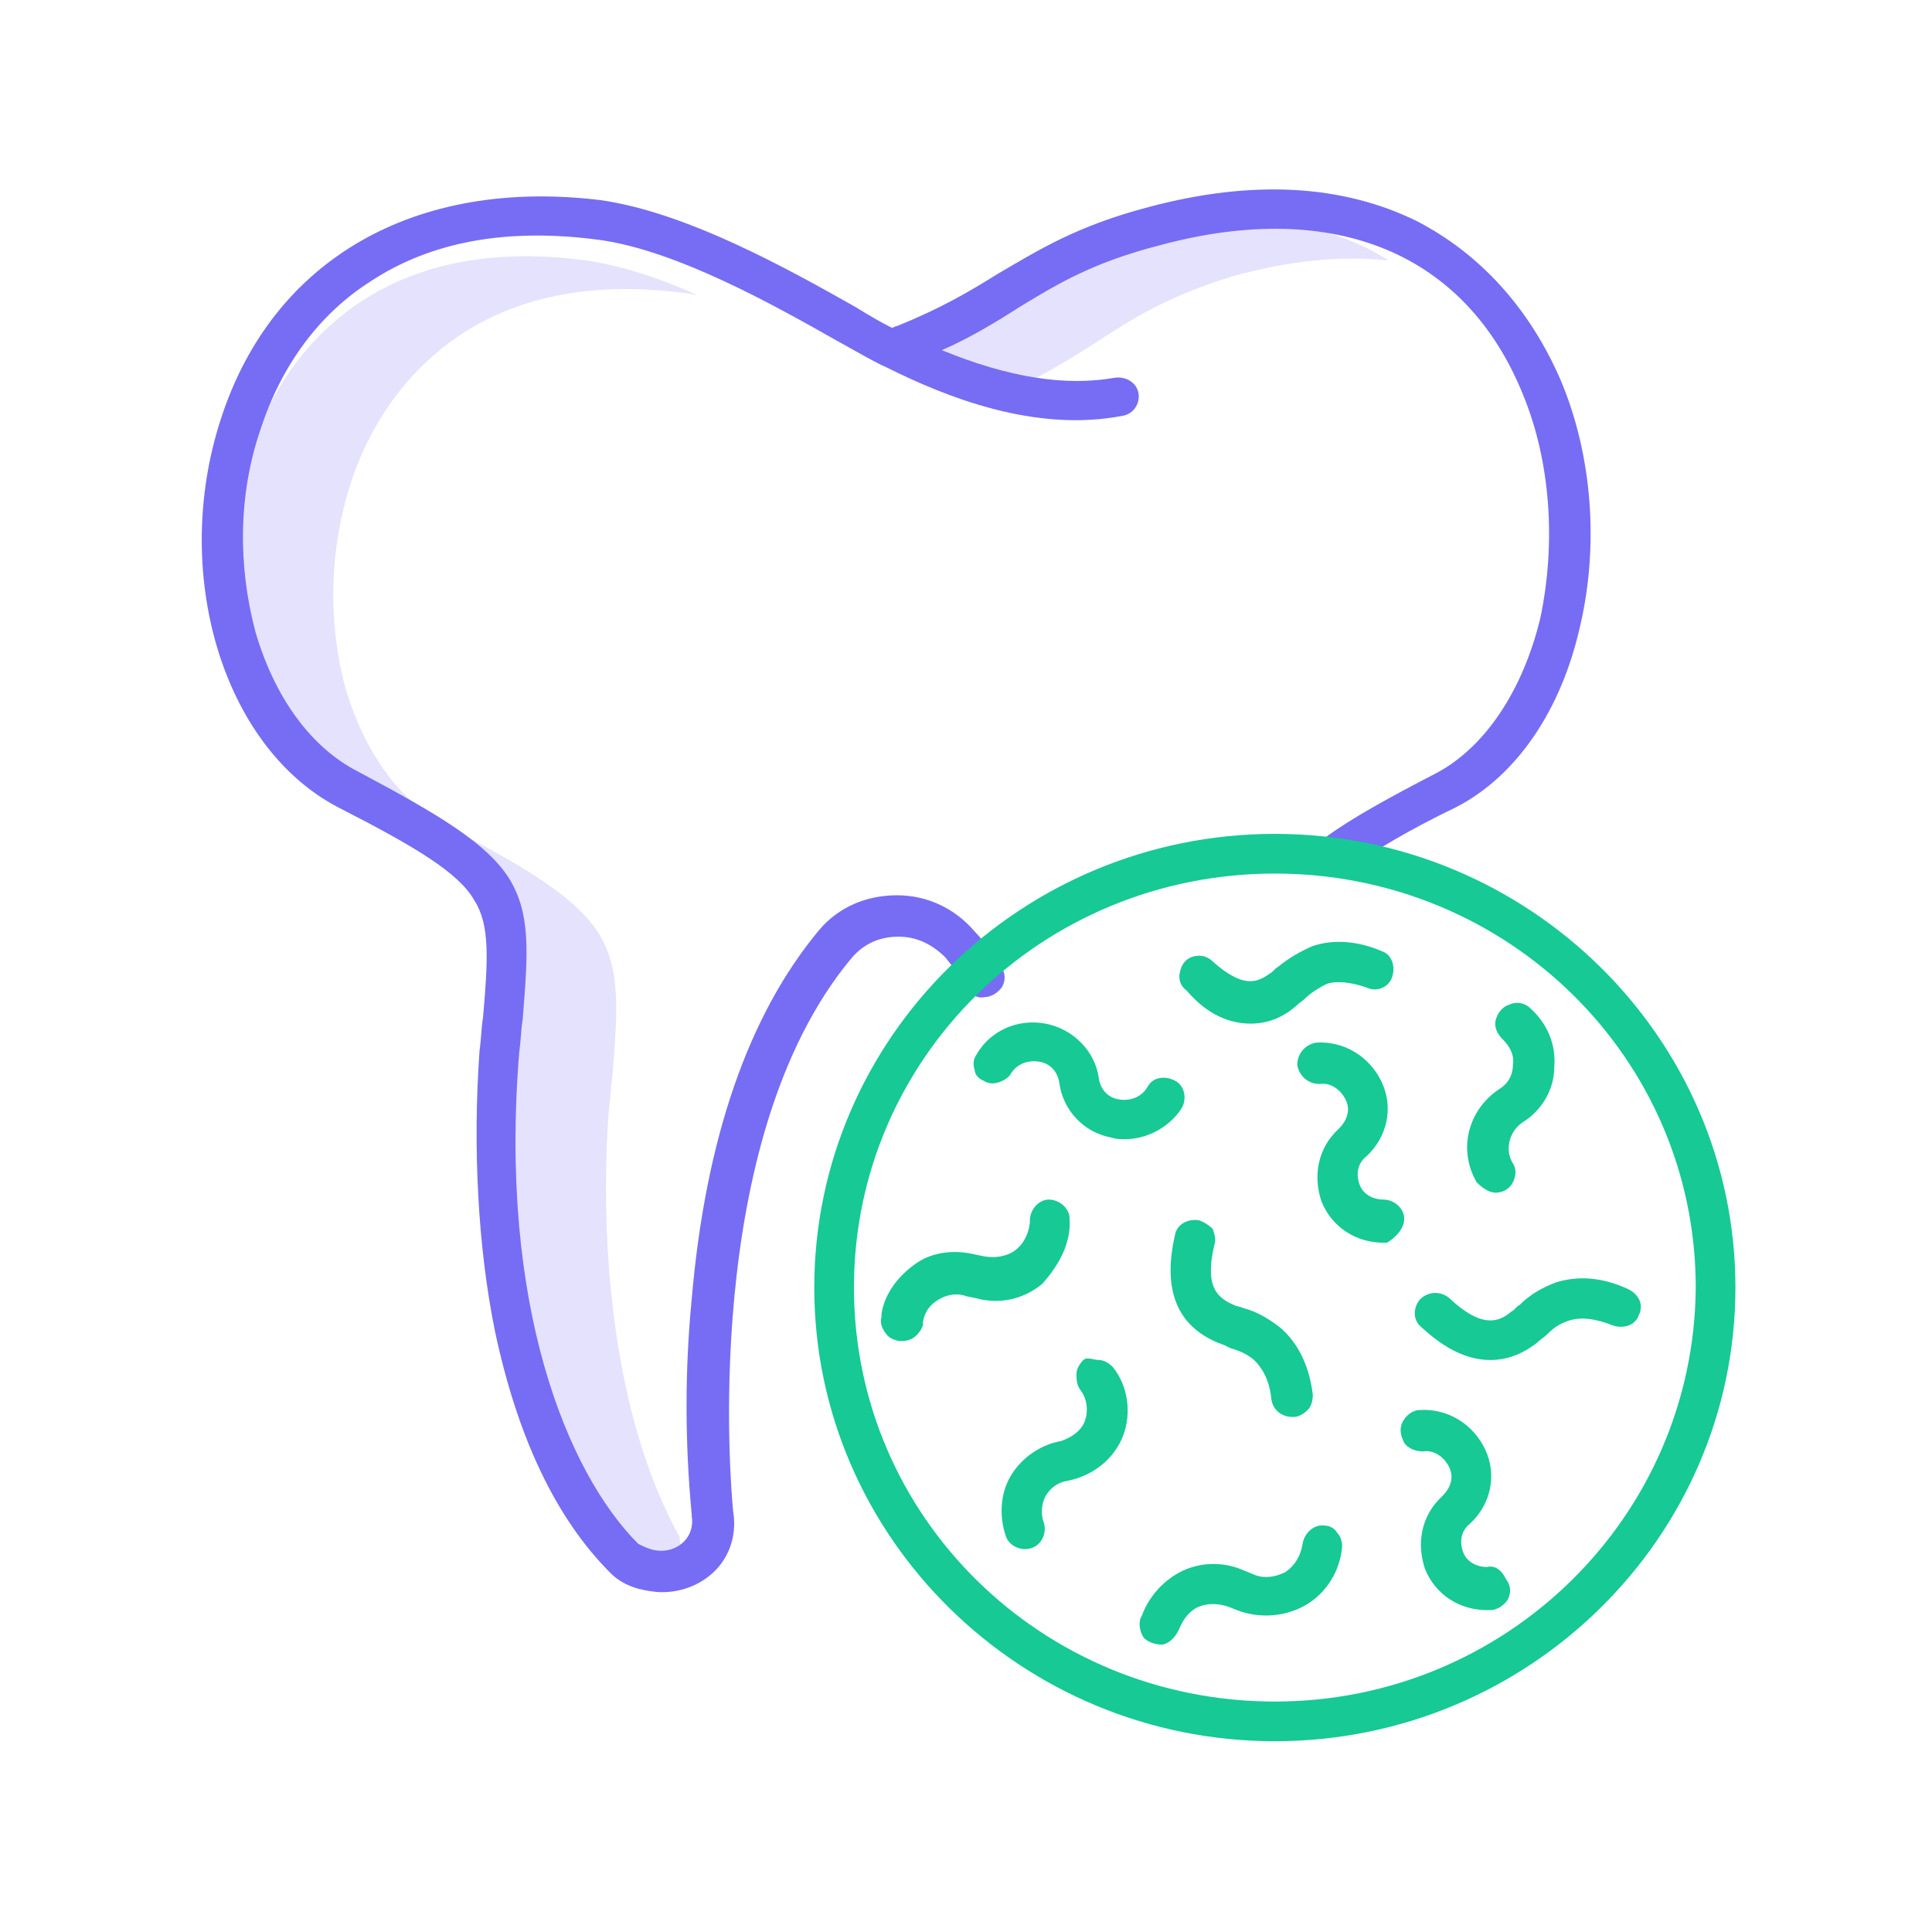
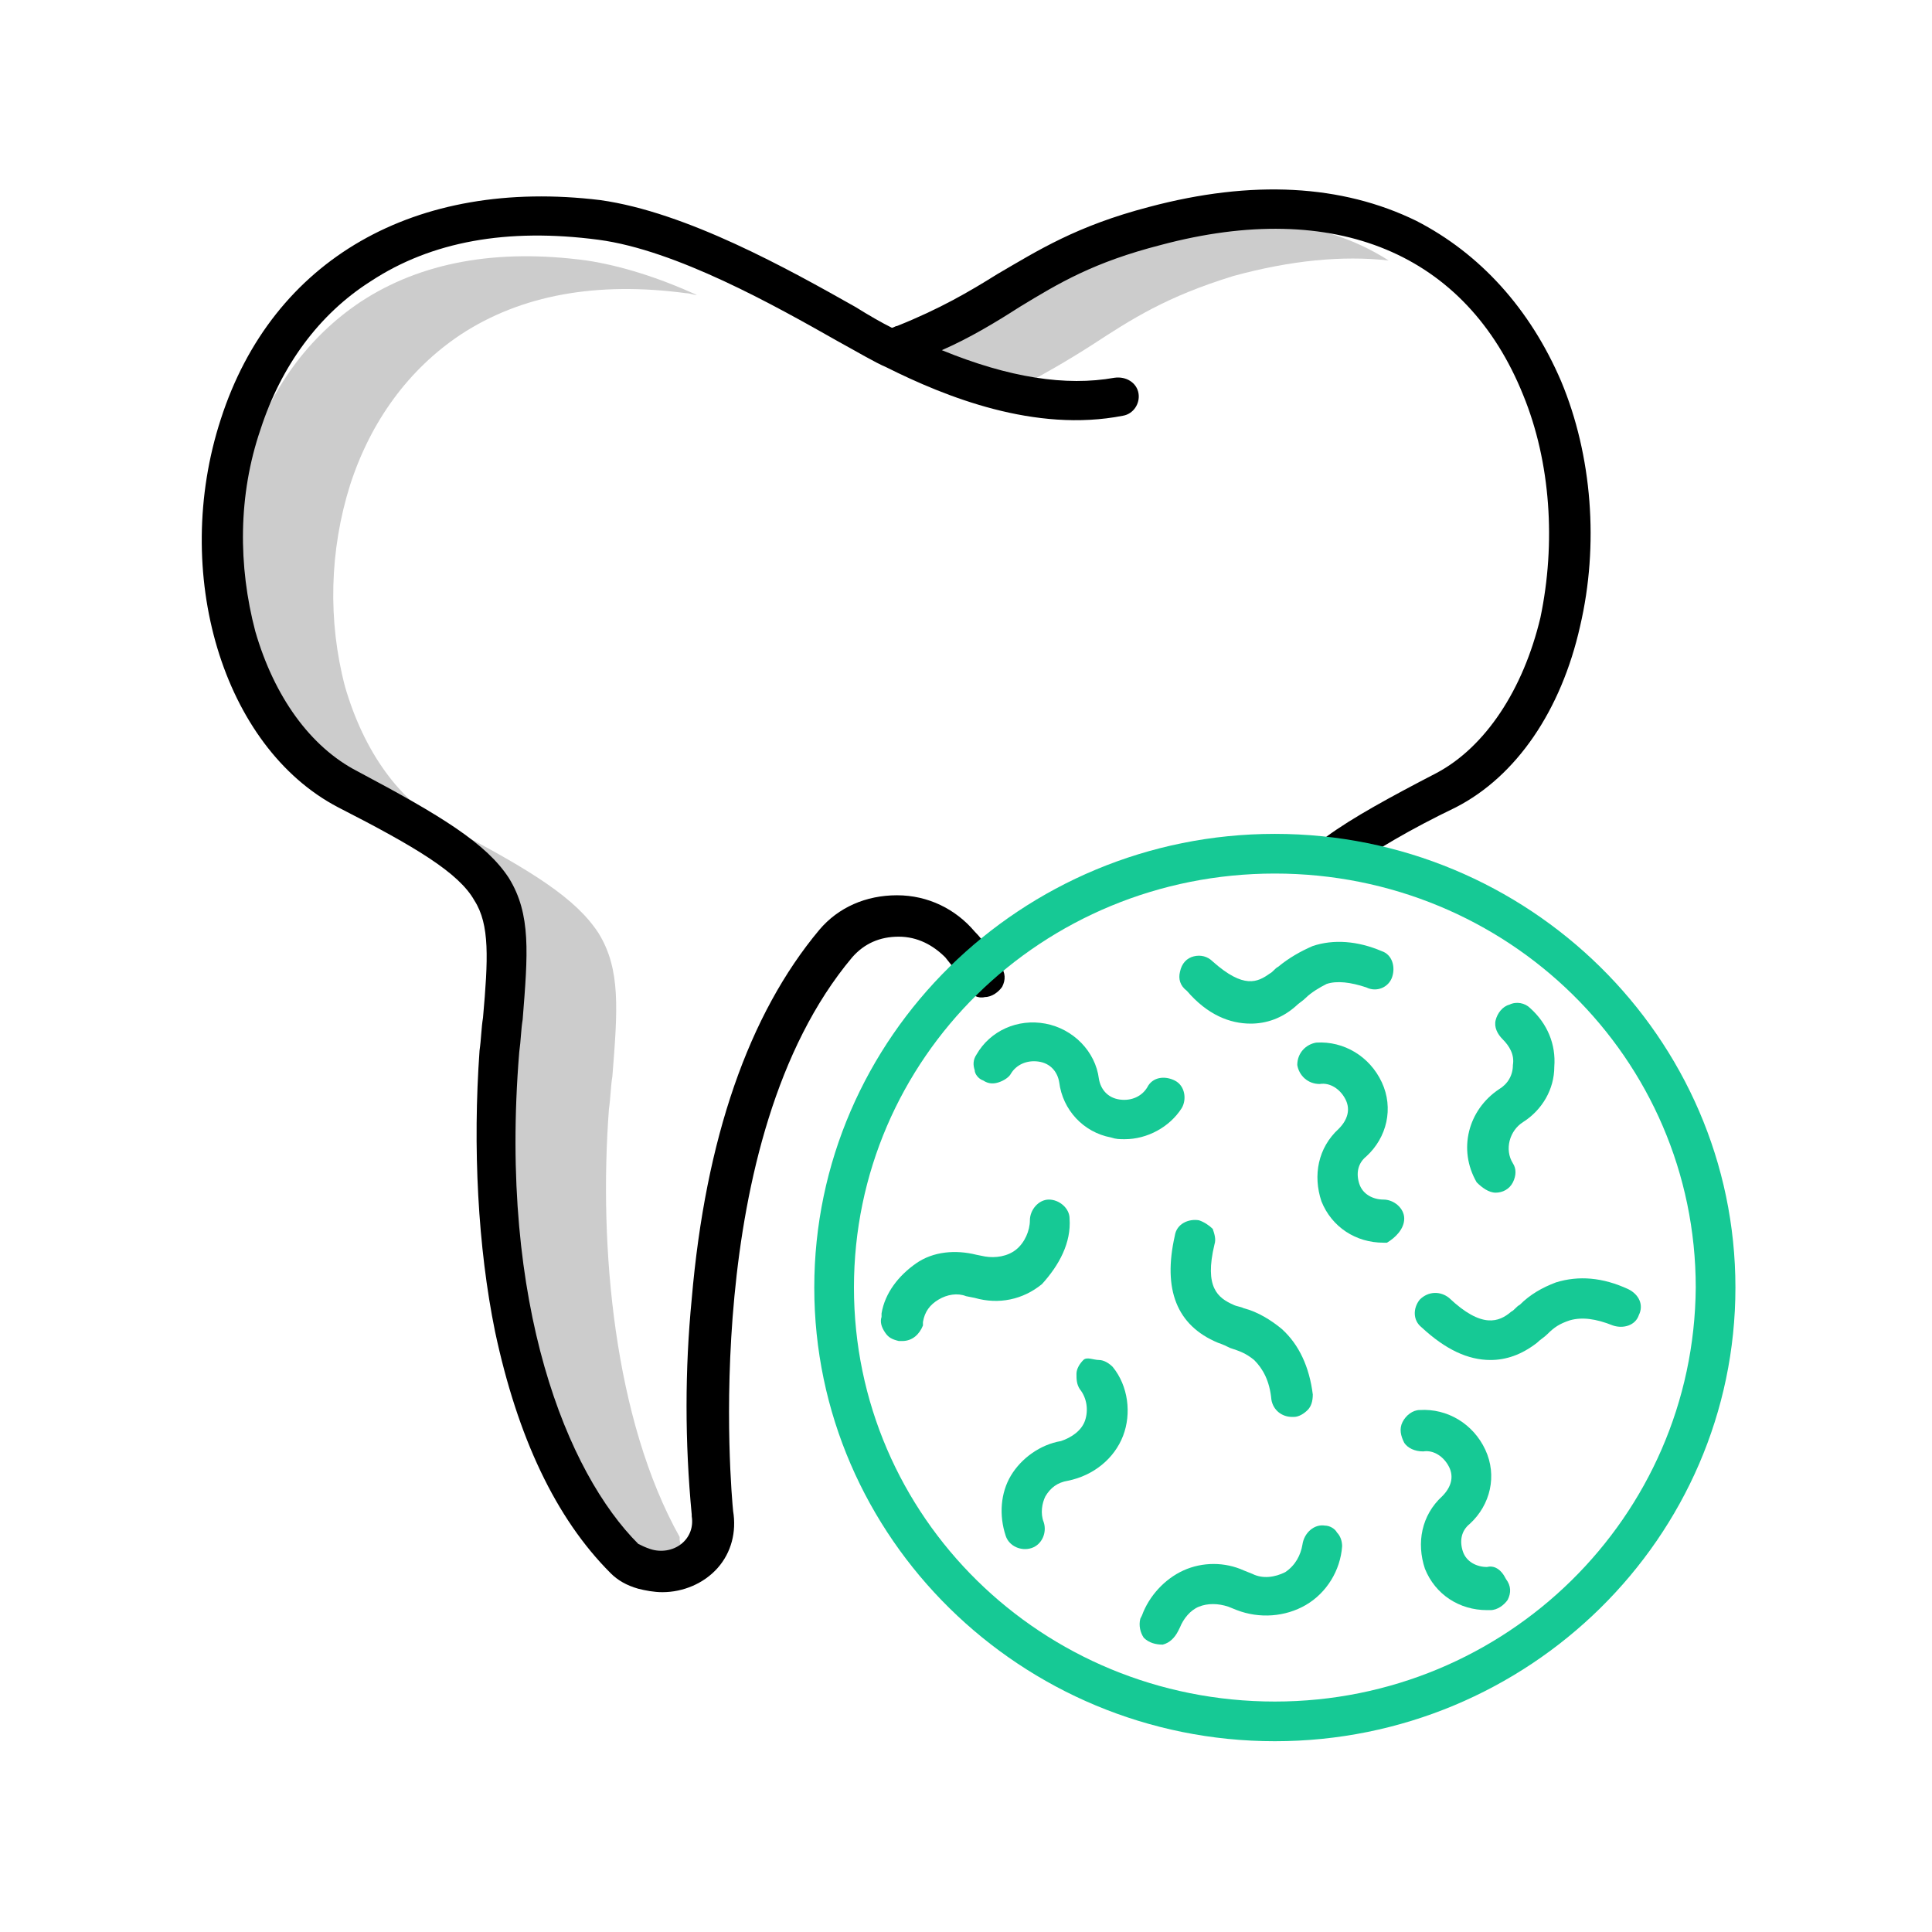
<svg xmlns="http://www.w3.org/2000/svg" version="1.1" id="Layer_1" x="0px" y="0px" viewBox="0 0 112 112" style="enable-background:new 0 0 112 112;" xml:space="preserve">
  <style type="text/css">
- 	.st0{opacity:0.2;fill:#766DF4;enable-background:new    ;}
- 	.st1{fill:#766DF4;}
+ 	.st0{opacity:0.2;fill:#3B77333;enable-background:new    ;}
+ 	.st1{fill:#3B77333;}
	.st2{fill:#16C995;}
</style>
  <g>
    <g id="Product-Landing---Gadget" transform="translate(-496, -3196)">
      <g id="Features" transform="translate(401, 2806)">
        <g transform="translate(0, 390)">
          <g transform="translate(95, 0)">
            <path id="Path" class="st0" d="M63.3,20c2.3-1.5,4.3-2.8,8.2-4c3.3-0.9,6.3-1.2,9-0.9c-3.9-2.5-9-2.9-15-1.2       c-3.9,1.1-5.9,2.4-8.2,4c-1.5,1-3,1.9-4.6,2.7c2.3,1,4.4,1.7,6.3,1.9C60.5,21.7,61.9,20.9,63.3,20L63.3,20z" />
            <path class="st0" d="M39.4,89.3c0,0,0-0.1,0-0.2c-3.8-6.8-4.7-16.8-4.1-24.8c0.1-0.7,0.1-1.3,0.2-1.9c0.3-3.8,0.5-6.2-0.8-8.3       c-1.3-2-3.8-3.6-8.8-6.2c-2.7-1.4-4.8-4.3-5.9-8.1c-1-3.8-0.9-7.9,0.3-11.7c1.2-3.7,3.4-6.7,6.4-8.7c3.5-2.3,7.9-3.1,13.1-2.4       c0.2,0,0.4,0.1,0.6,0.1c-2.2-1-4.4-1.7-6.4-2c-5.2-0.7-9.6,0.1-13.1,2.4c-3,2-5.2,5-6.4,8.7c-1.2,3.8-1.3,7.9-0.3,11.7       c1.1,3.8,3.1,6.7,5.9,8.1c4.9,2.6,7.5,4.2,8.8,6.2c1.3,2.1,1.1,4.4,0.8,8.3c-0.1,0.6-0.1,1.2-0.2,1.9       C28.8,72,30.2,84.6,36.4,91c0.2,0.2,0.5,0.3,0.7,0.3c0.6,0.2,1.3,0.1,1.7-0.3C39.4,90.6,39.6,90,39.4,89.3       C39.5,89.3,39.5,89.3,39.4,89.3L39.4,89.3z" />
            <path class="st1" d="M82.1,12.8c-4.3-2.1-9.5-2.4-15.5-0.8c-4.2,1.1-6.4,2.5-8.8,3.9c-1.6,1-3.3,2-5.8,3       c-0.1,0-0.2,0.1-0.3,0.1c-0.6-0.3-1.3-0.7-2.1-1.2c-3.9-2.2-9.8-5.5-14.8-6.2C24.1,10.3,15.8,15,12.8,24.3       c-2.9,8.9,0.1,19,6.8,22.5c4.5,2.3,7,3.8,7.9,5.4c0.9,1.4,0.8,3.4,0.5,6.8c-0.1,0.6-0.1,1.2-0.2,1.9       c-0.4,5.6-0.1,11.4,0.9,16.3c1.3,6.1,3.5,10.8,6.7,14c0.4,0.4,0.9,0.7,1.6,0.9c0.4,0.1,0.9,0.2,1.4,0.2c1.2,0,2.4-0.5,3.2-1.4       c0.8-0.9,1.1-2.1,0.9-3.3c-0.1-1-2-21.5,6.9-32.1c0.7-0.8,1.6-1.2,2.7-1.2s2,0.5,2.7,1.2c0.5,0.6,0.9,1.2,1.3,1.8       c0.2,0.4,0.6,0.6,1,0.5c0.4,0,0.8-0.3,1-0.6c0.2-0.4,0.2-0.8-0.1-1.2c-0.5-0.7-0.9-1.4-1.5-2c-1.1-1.3-2.7-2.1-4.5-2.1       s-3.4,0.7-4.5,2c-4.1,4.9-6.6,12.1-7.4,21.4c-0.4,4.1-0.4,8.3,0,12.5c0,0,0,0.1,0,0.1c0.1,0.6-0.1,1.2-0.6,1.6       c-0.5,0.4-1.2,0.5-1.8,0.3c-0.3-0.1-0.5-0.2-0.7-0.3c-4.1-4.1-8.1-13.8-6.9-28.5c0.1-0.7,0.1-1.3,0.2-1.9       c0.3-3.8,0.5-6.1-0.8-8.2c-1.3-2-3.9-3.6-8.8-6.2c-2.7-1.4-4.8-4.3-5.9-8.1c-1-3.8-1-7.9,0.3-11.7c1.2-3.7,3.4-6.7,6.4-8.6       c3.5-2.3,7.9-3.1,13.2-2.4c4.5,0.6,10.2,3.8,13.9,5.9c1.1,0.6,2.1,1.2,2.8,1.5c3.4,1.7,8.6,3.8,13.7,2.8c0.6-0.1,1-0.7,0.9-1.3       c-0.1-0.6-0.7-1-1.4-0.9c-2.8,0.5-6.1,0-10-1.6c1.6-0.7,3.1-1.6,4.5-2.5c2.3-1.4,4.3-2.6,8.2-3.6c10.1-2.7,17.7,0.5,21,8.7       c1.6,3.9,1.9,8.6,1,12.9c-1,4.2-3.2,7.5-6,9c-2.7,1.4-4.9,2.6-6.4,3.7c-0.5,0.4-0.6,1.1-0.2,1.6c0.4,0.5,1.1,0.6,1.6,0.2       c1.4-1,3.4-2.2,6.1-3.5c3.5-1.8,6.1-5.6,7.2-10.5c1.1-4.7,0.7-9.9-1.1-14.2C88.7,17.9,85.8,14.7,82.1,12.8L82.1,12.8z" />
            <g id="Group" transform="translate(35.90425, 37.34043)">
              <path id="Shape" class="st2" d="M38,11c-14.7,0-26.7,11.8-26.7,26.3s12,26.3,26.7,26.3s26.7-11.8,26.7-26.3S52.7,11,38,11z         M38,61.3c-13.5,0-24.4-10.7-24.4-24s10.9-24,24.4-24s24.4,10.7,24.4,24C62.3,50.6,51.4,61.3,38,61.3L38,61.3z" />
              <path class="st2" d="M36.6,22c0.9,0,1.8-0.3,2.6-1c0.2-0.2,0.4-0.3,0.6-0.5c0.3-0.3,0.8-0.6,1.2-0.8c0.6-0.2,1.4-0.1,2.3,0.2        c0.6,0.3,1.3,0,1.5-0.6s0-1.3-0.6-1.5c-1.4-0.6-2.8-0.7-4-0.3c-0.7,0.3-1.4,0.7-2,1.2c-0.2,0.1-0.3,0.3-0.5,0.4        c-0.7,0.5-1.5,0.9-3.3-0.7c-0.3-0.3-0.7-0.4-1.1-0.3c-0.4,0.1-0.7,0.4-0.8,0.9c-0.1,0.4,0,0.8,0.4,1.1        C34.1,21.5,35.4,22,36.6,22L36.6,22z" />
              <path class="st2" d="M33.6,33.4c-0.6-0.1-1.3,0.2-1.4,0.9c-0.7,3.1,0.1,5.2,2.5,6.2c0.3,0.1,0.5,0.2,0.7,0.3        c0.6,0.2,0.9,0.3,1.4,0.7c0.5,0.5,0.9,1.2,1,2.3c0.1,0.6,0.6,1,1.2,1c0,0,0.1,0,0.1,0c0.3,0,0.6-0.2,0.8-0.4        c0.2-0.2,0.3-0.5,0.3-0.9c-0.2-1.6-0.8-2.9-1.8-3.8c-0.6-0.5-1.4-1-2.2-1.2c-0.2-0.1-0.4-0.1-0.6-0.2c-0.9-0.4-1.7-1-1.1-3.5        c0.1-0.3,0-0.6-0.1-0.9C34.2,33.7,33.9,33.5,33.6,33.4L33.6,33.4z" />
              <path class="st2" d="M52.2,38.3c-0.2,0.1-0.3,0.3-0.5,0.4c-0.7,0.6-1.7,1-3.6-0.8c-0.5-0.4-1.2-0.4-1.7,0.1        c-0.4,0.5-0.4,1.2,0.1,1.6c1.4,1.3,2.7,1.9,4,1.9c0.9,0,1.8-0.3,2.7-1c0.2-0.2,0.4-0.3,0.6-0.5c0.4-0.4,0.7-0.6,1.3-0.8        c0.7-0.2,1.5-0.1,2.5,0.3c0.6,0.2,1.3,0,1.5-0.6c0.3-0.6,0-1.2-0.6-1.5c-1.5-0.7-2.9-0.8-4.2-0.4        C53.5,37.3,52.8,37.7,52.2,38.3z" />
              <path class="st2" d="M50.8,31.8c0.4,0,0.8-0.2,1-0.6c0.2-0.4,0.2-0.8,0-1.1c-0.5-0.8-0.2-1.9,0.6-2.4c1.1-0.7,1.8-1.9,1.8-3.2        c0.1-1.3-0.4-2.5-1.4-3.4c-0.3-0.3-0.8-0.4-1.2-0.2c-0.4,0.1-0.7,0.5-0.8,0.9s0.1,0.8,0.4,1.1c0.4,0.4,0.7,0.9,0.6,1.5        c0,0.6-0.3,1.1-0.8,1.4c-1.8,1.2-2.4,3.5-1.3,5.4C50,31.5,50.4,31.8,50.8,31.8L50.8,31.8z" />
              <path class="st2" d="M40.9,51.1c-0.6-0.1-1.2,0.4-1.3,1.1c-0.1,0.6-0.4,1.2-1,1.6c-0.6,0.3-1.3,0.4-1.9,0.1l-0.5-0.2        c-1.1-0.5-2.4-0.5-3.5,0c-1.1,0.5-2,1.5-2.4,2.6l-0.1,0.2c-0.1,0.4,0,0.8,0.2,1.1c0.3,0.3,0.7,0.4,1.1,0.4        c0.4-0.1,0.7-0.4,0.9-0.8l0.1-0.2c0.2-0.5,0.6-1,1.1-1.2c0.5-0.2,1.1-0.2,1.7,0l0.5,0.2c1.3,0.5,2.8,0.4,4-0.3s2-2,2.1-3.4        c0-0.3-0.1-0.6-0.3-0.8C41.5,51.3,41.2,51.1,40.9,51.1L40.9,51.1z" />
              <path class="st2" d="M26.1,33.3c0-0.6-0.6-1.1-1.2-1.1s-1.1,0.6-1.1,1.2c0,0.6-0.3,1.3-0.8,1.7c-0.5,0.4-1.2,0.5-1.8,0.4        l-0.5-0.1c-1.2-0.3-2.5-0.2-3.5,0.5s-1.8,1.7-2,2.9l0,0.2c-0.1,0.3,0,0.6,0.2,0.9s0.4,0.4,0.8,0.5c0.1,0,0.1,0,0.2,0        c0.6,0,1-0.4,1.2-0.9l0-0.2c0.1-0.6,0.4-1,0.9-1.3s1.1-0.4,1.6-0.2l0.5,0.1c1.4,0.4,2.8,0.1,3.9-0.8        C25.5,36,26.2,34.7,26.1,33.3L26.1,33.3z" />
              <path class="st2" d="M26.9,41.5c-0.2,0.2-0.4,0.5-0.4,0.8s0,0.6,0.2,0.9c0.4,0.5,0.5,1.2,0.3,1.8s-0.8,1-1.4,1.2        c-1.2,0.2-2.3,1-2.9,2c-0.6,1-0.7,2.3-0.3,3.5c0.2,0.6,0.9,0.9,1.5,0.7c0.6-0.2,0.9-0.9,0.7-1.5c-0.2-0.5-0.1-1.1,0.1-1.5        c0.3-0.5,0.7-0.8,1.3-0.9c1.5-0.3,2.7-1.3,3.2-2.6s0.3-2.9-0.6-4c-0.2-0.2-0.5-0.4-0.8-0.4S27.1,41.3,26.9,41.5L26.9,41.5z" />
              <path class="st2" d="M21.1,25.3c0.3,0.2,0.6,0.2,0.9,0.1c0.3-0.1,0.6-0.3,0.7-0.5c0.3-0.5,0.9-0.8,1.6-0.7s1.1,0.6,1.2,1.2        c0.2,1.6,1.4,2.9,3,3.2c0.3,0.1,0.5,0.1,0.8,0.1c1.3,0,2.6-0.7,3.3-1.8c0.3-0.5,0.2-1.3-0.4-1.6c-0.6-0.3-1.3-0.2-1.6,0.4        c-0.3,0.5-0.9,0.8-1.6,0.7s-1.1-0.6-1.2-1.2c-0.2-1.6-1.5-2.9-3.1-3.2c-1.6-0.3-3.2,0.4-4,1.8c-0.2,0.3-0.2,0.6-0.1,0.9        C20.6,24.9,20.8,25.2,21.1,25.3L21.1,25.3z" />
              <path class="st2" d="M50.3,53.5c-0.6,0-1.2-0.3-1.4-0.9c-0.2-0.6-0.1-1.2,0.4-1.6c1.2-1.1,1.6-2.8,0.9-4.3        c-0.7-1.5-2.2-2.4-3.8-2.3c-0.4,0-0.8,0.3-1,0.7c-0.2,0.4-0.1,0.8,0.1,1.2c0.2,0.3,0.6,0.5,1.1,0.5c0.6-0.1,1.2,0.3,1.5,0.9        c0.3,0.6,0.1,1.2-0.4,1.7c-1.2,1.1-1.5,2.7-1,4.2c0.6,1.5,2,2.4,3.6,2.4c0.1,0,0.1,0,0.2,0c0.4,0,0.8-0.3,1-0.6        c0.2-0.4,0.2-0.8-0.1-1.2C51.1,53.6,50.7,53.4,50.3,53.5L50.3,53.5z" />
              <path class="st2" d="M45.5,33.3c0-0.6-0.6-1.1-1.2-1.1c-0.6,0-1.2-0.3-1.4-0.9c-0.2-0.6-0.1-1.2,0.4-1.6        c1.2-1.1,1.6-2.8,0.9-4.3s-2.2-2.4-3.8-2.3c-0.6,0.1-1.1,0.6-1.1,1.3c0.1,0.6,0.6,1.1,1.3,1.1c0.6-0.1,1.2,0.3,1.5,0.9        c0.3,0.6,0.1,1.2-0.4,1.7c-1.2,1.1-1.5,2.7-1,4.2c0.6,1.5,2,2.4,3.6,2.4c0.1,0,0.1,0,0.2,0C45,34.4,45.5,33.9,45.5,33.3        L45.5,33.3z" />
            </g>
          </g>
        </g>
      </g>
    </g>
  </g>
</svg>
